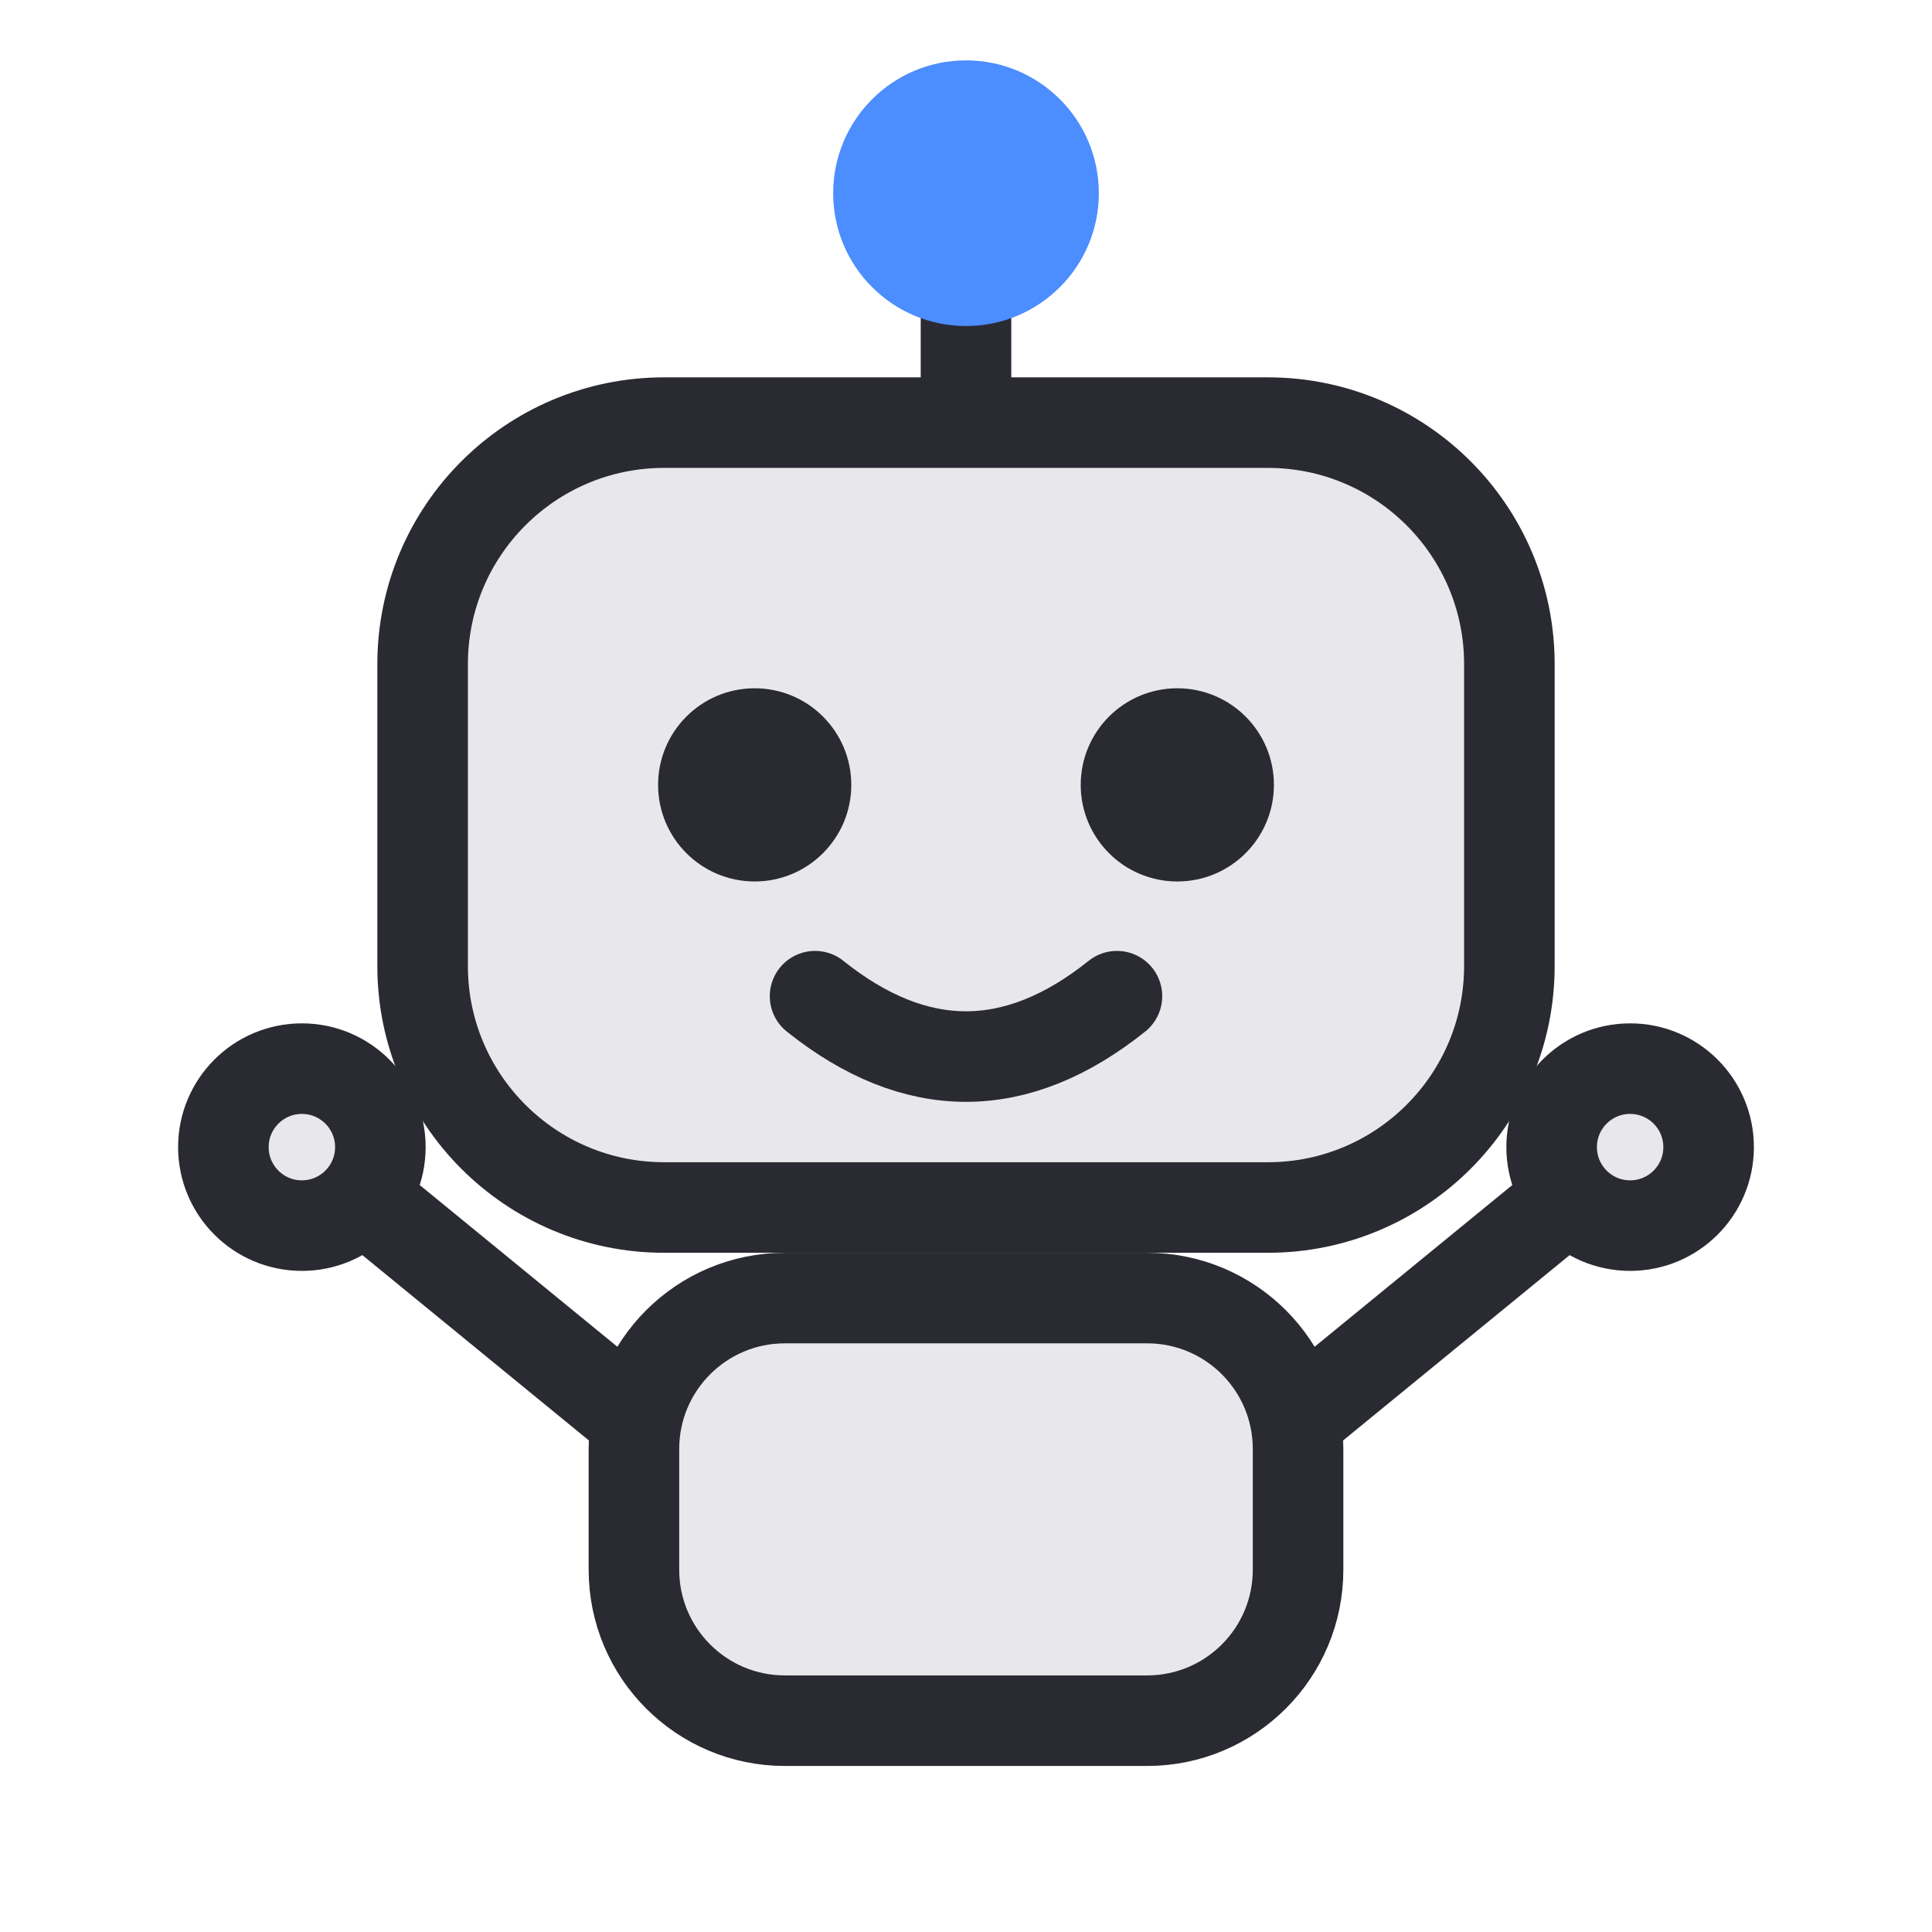
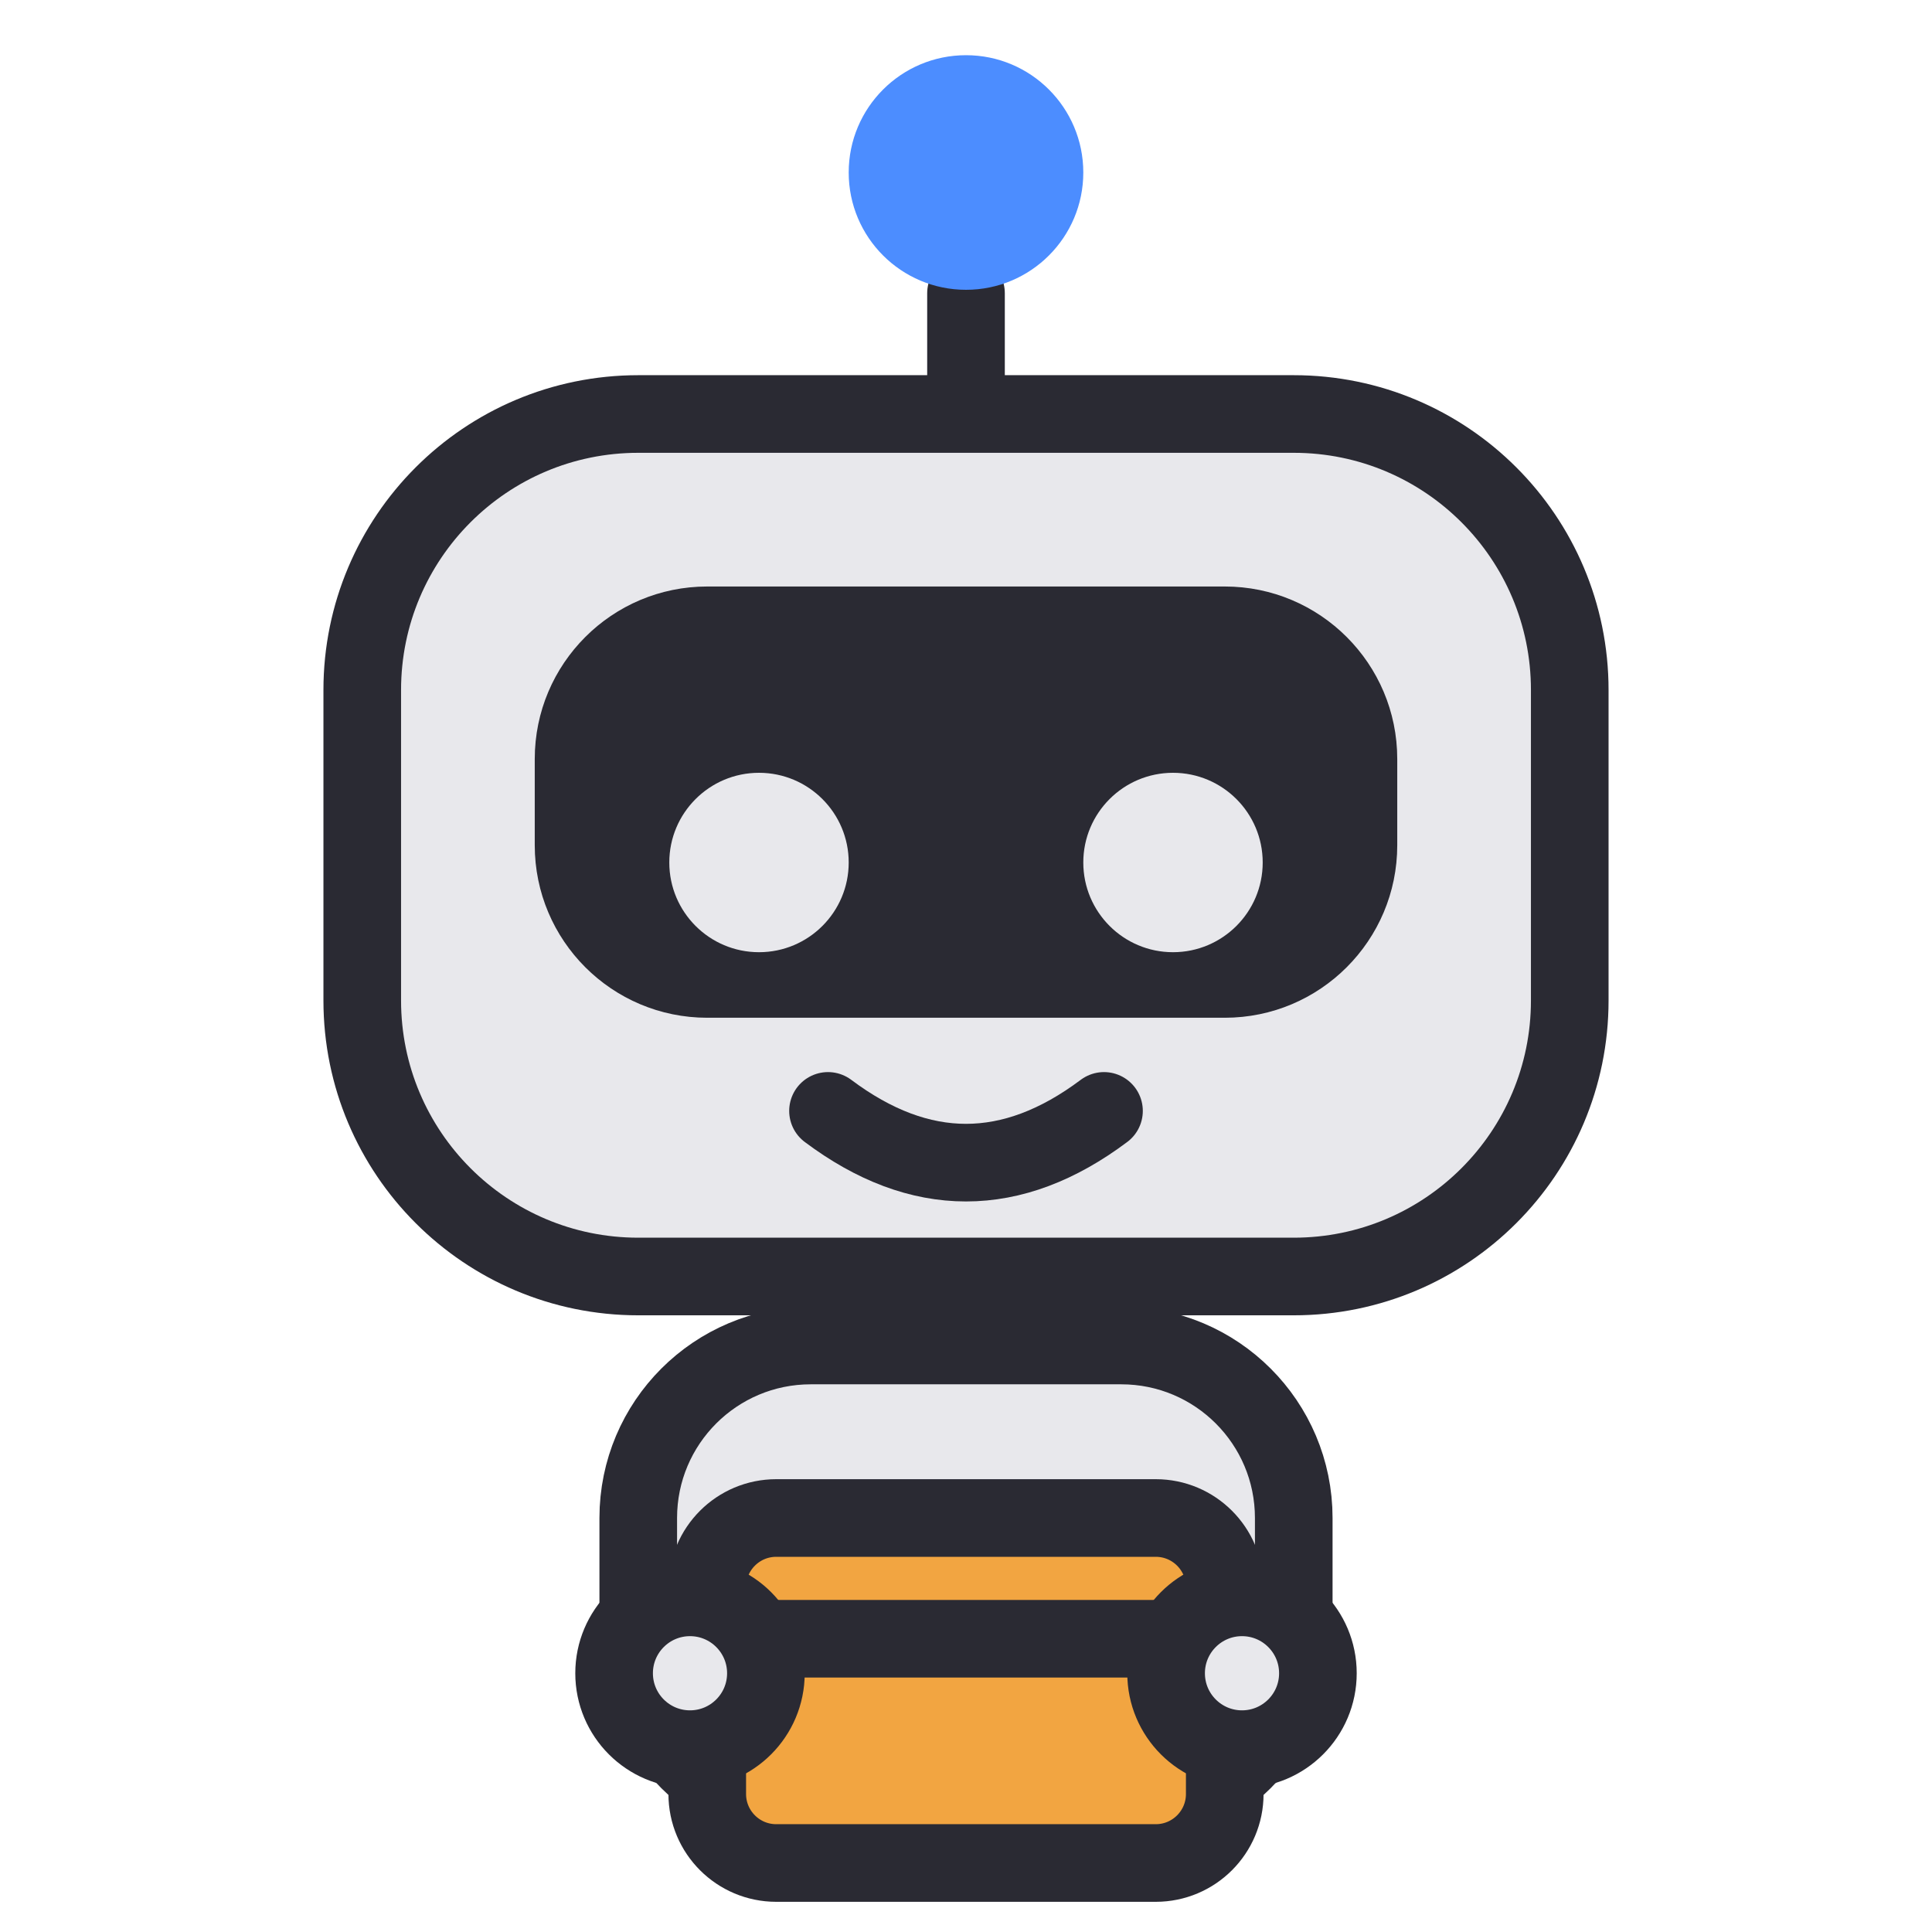
- <svg xmlns="http://www.w3.org/2000/svg" width="32" height="32" viewBox="0 0 32 32">
-   <g stroke="#2a2a33" stroke-width="1.5" stroke-linecap="round" stroke-linejoin="round">
-     <line x1="16" y1="5" x2="16" y2="7" />
-     <circle cx="16" cy="3.2" r="2.2" fill="#4c8dff" stroke="none" />
-     <rect x="7" y="7" width="18" height="13" rx="4" fill="#e8e8ec" />
-     <circle cx="12.5" cy="13" r="1.6" fill="#2a2a33" stroke="none" />
-     <circle cx="19.5" cy="13" r="1.6" fill="#2a2a33" stroke="none" />
-     <path d="M13.5 16.5q2.5 2 5 0" fill="none" />
-     <line x1="10.5" y1="23.5" x2="5" y2="19" />
-     <circle cx="5" cy="19" r="1.3" fill="#e8e8ec" />
-     <line x1="21.5" y1="23.5" x2="27" y2="19" />
-     <circle cx="27" cy="19" r="1.3" fill="#e8e8ec" />
-     <rect x="10.5" y="21.5" width="11" height="7" rx="2.5" fill="#e8e8ec" />
+ <svg xmlns="http://www.w3.org/2000/svg" width="56" height="56" viewBox="0 0 56 56">
+   <g stroke="#2a2a33" stroke-width="2.25" stroke-linecap="round" stroke-linejoin="round">
+     <line x1="28" y1="8.5" x2="28" y2="12" />
+     <circle cx="28" cy="5" r="3.4" fill="#4c8dff" stroke="none" />
+     <rect x="10.5" y="12" width="35" height="25" rx="8" fill="#e8e8ec" />
+     <rect x="15.5" y="17" width="25" height="12.5" rx="5" fill="#2a2a33" stroke="none" />
+     <circle cx="22" cy="25" r="2.6" fill="#e8e8ec" stroke="none" />
+     <circle cx="34" cy="25" r="2.6" fill="#e8e8ec" stroke="none" />
+     <path d="M24 32.2q4 3 8 0" fill="none" />
+     <line x1="19" y1="43" x2="20" y2="48.5" />
+     <line x1="37" y1="43" x2="36" y2="48.5" />
+     <rect x="18.5" y="39" width="19" height="13.5" rx="5" fill="#e8e8ec" />
+     <rect x="20.5" y="44" width="15" height="10" rx="2" fill="#f2a541" />
+     <path d="M20.5 47.5h15" fill="none" />
+     <circle cx="20" cy="48.5" r="2.2" fill="#e8e8ec" />
+     <circle cx="36" cy="48.5" r="2.2" fill="#e8e8ec" />
  </g>
</svg>
